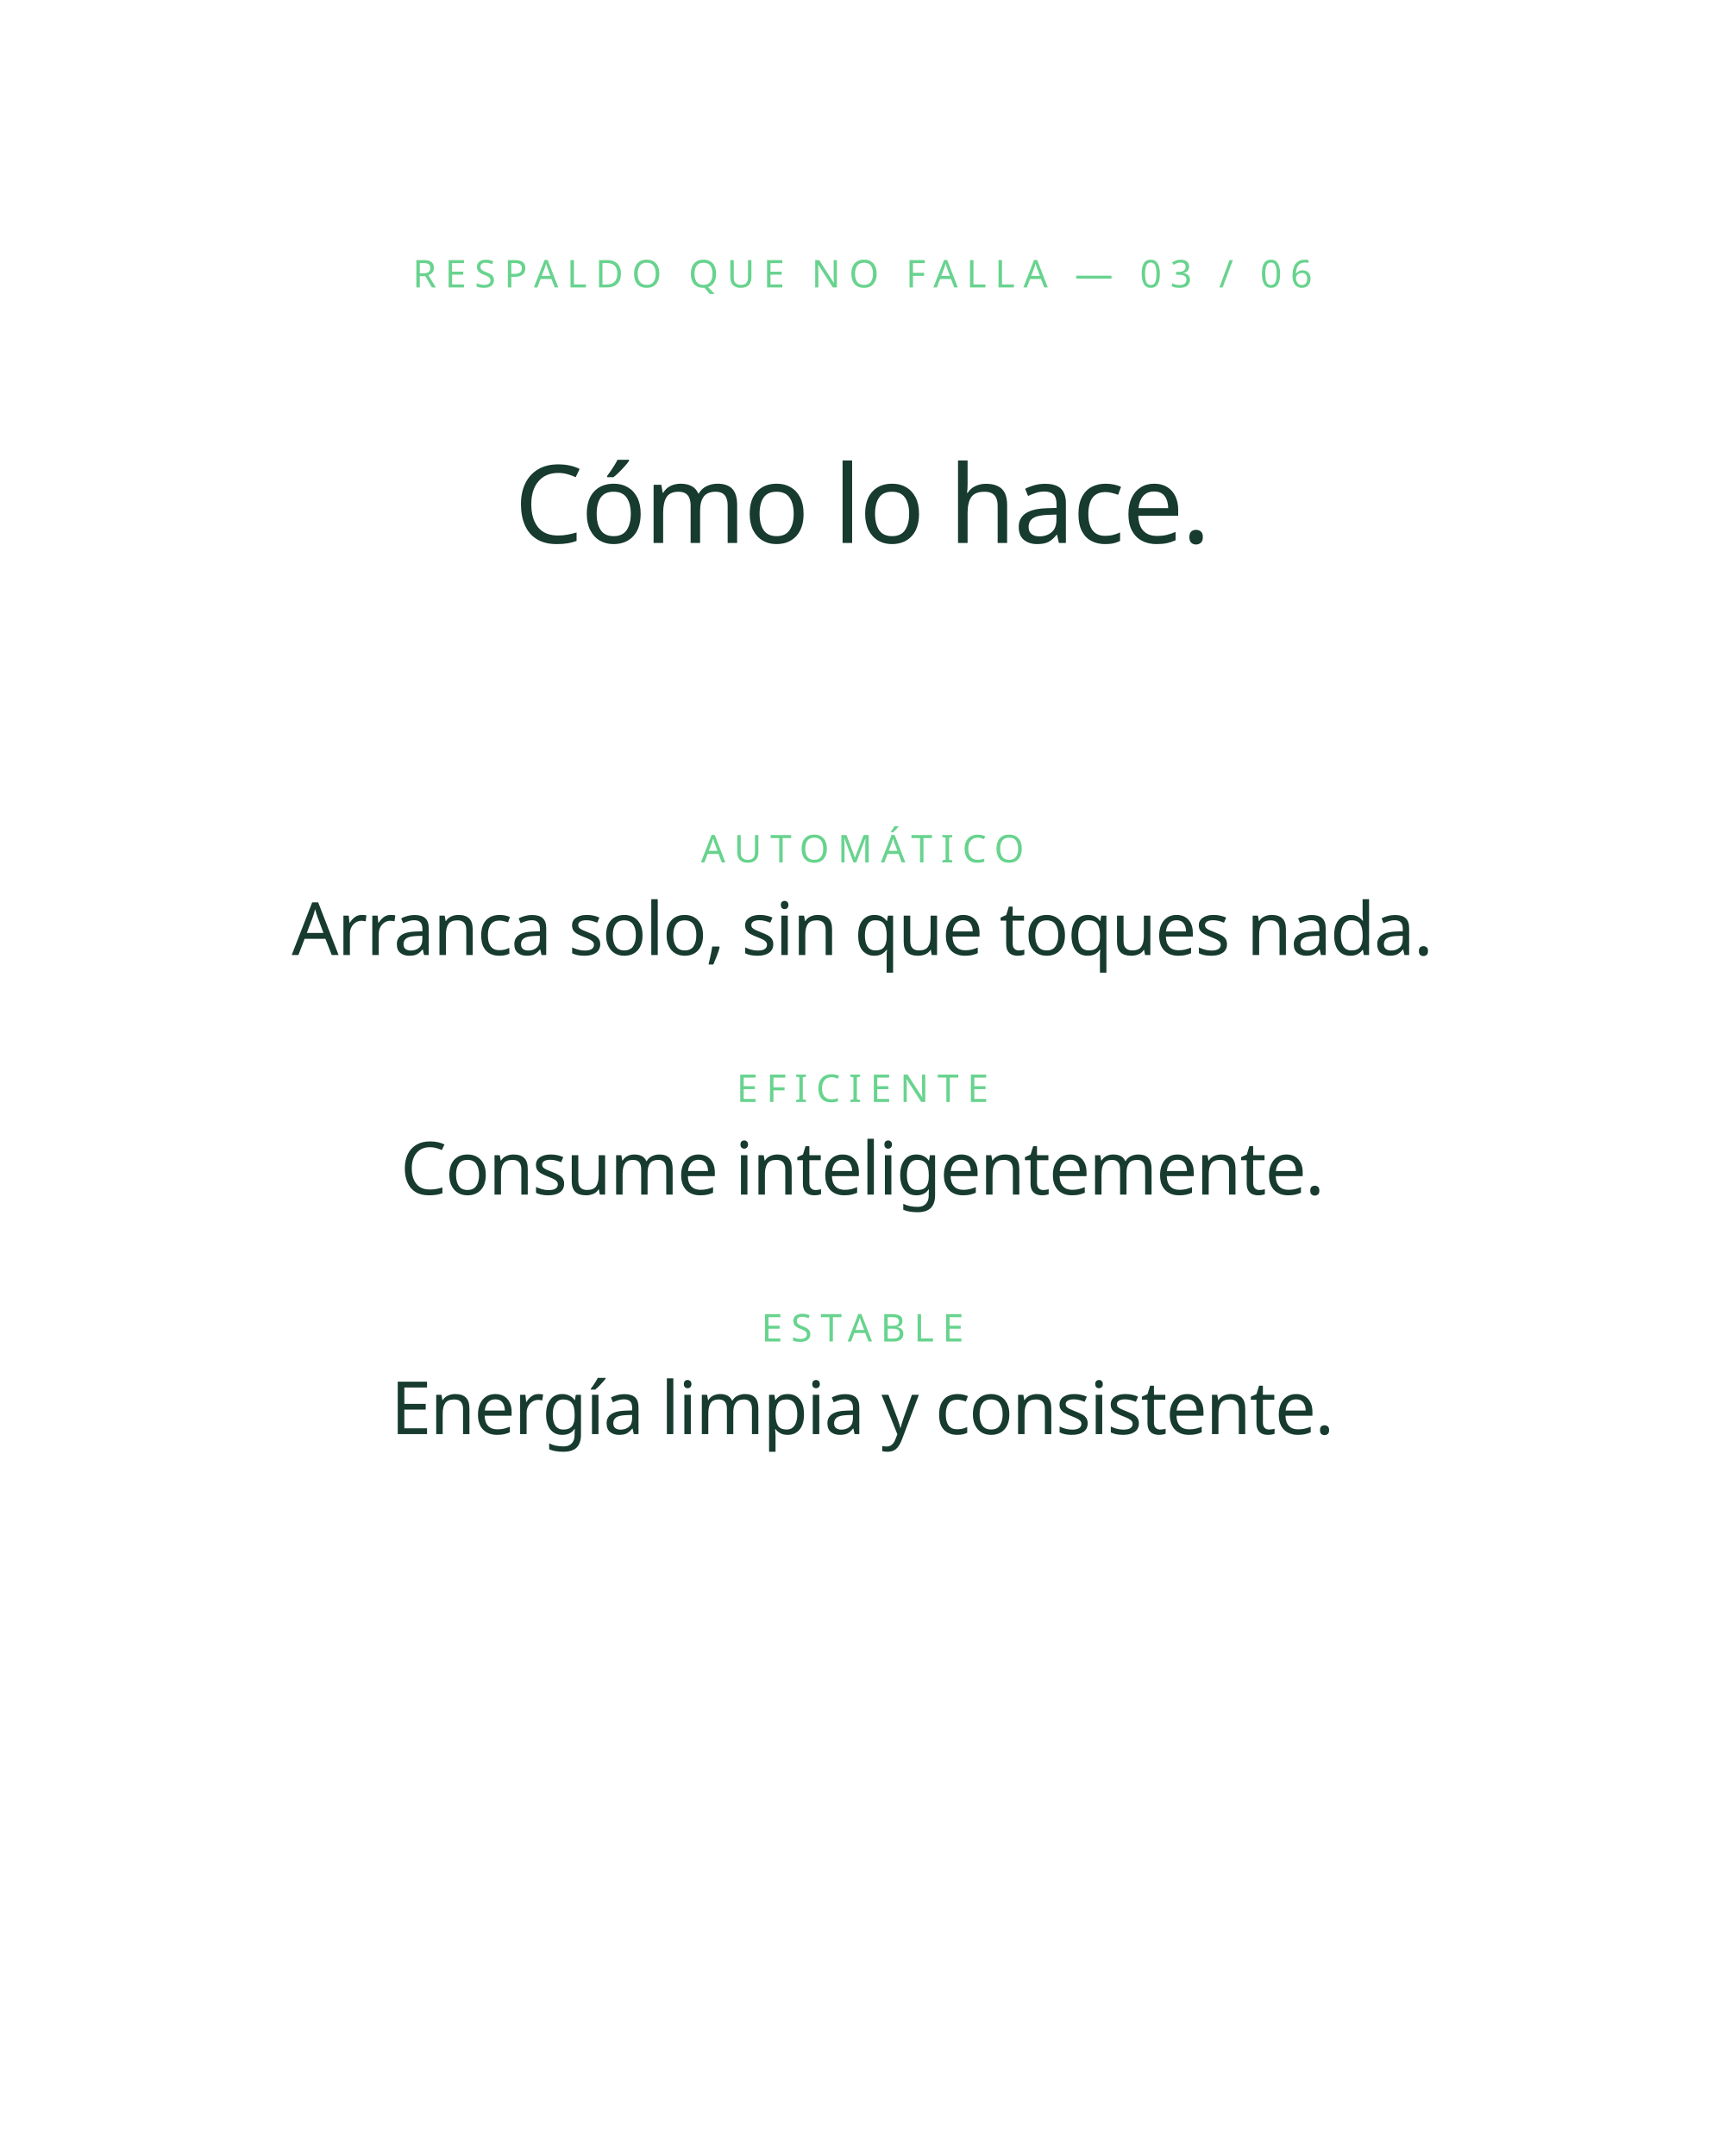
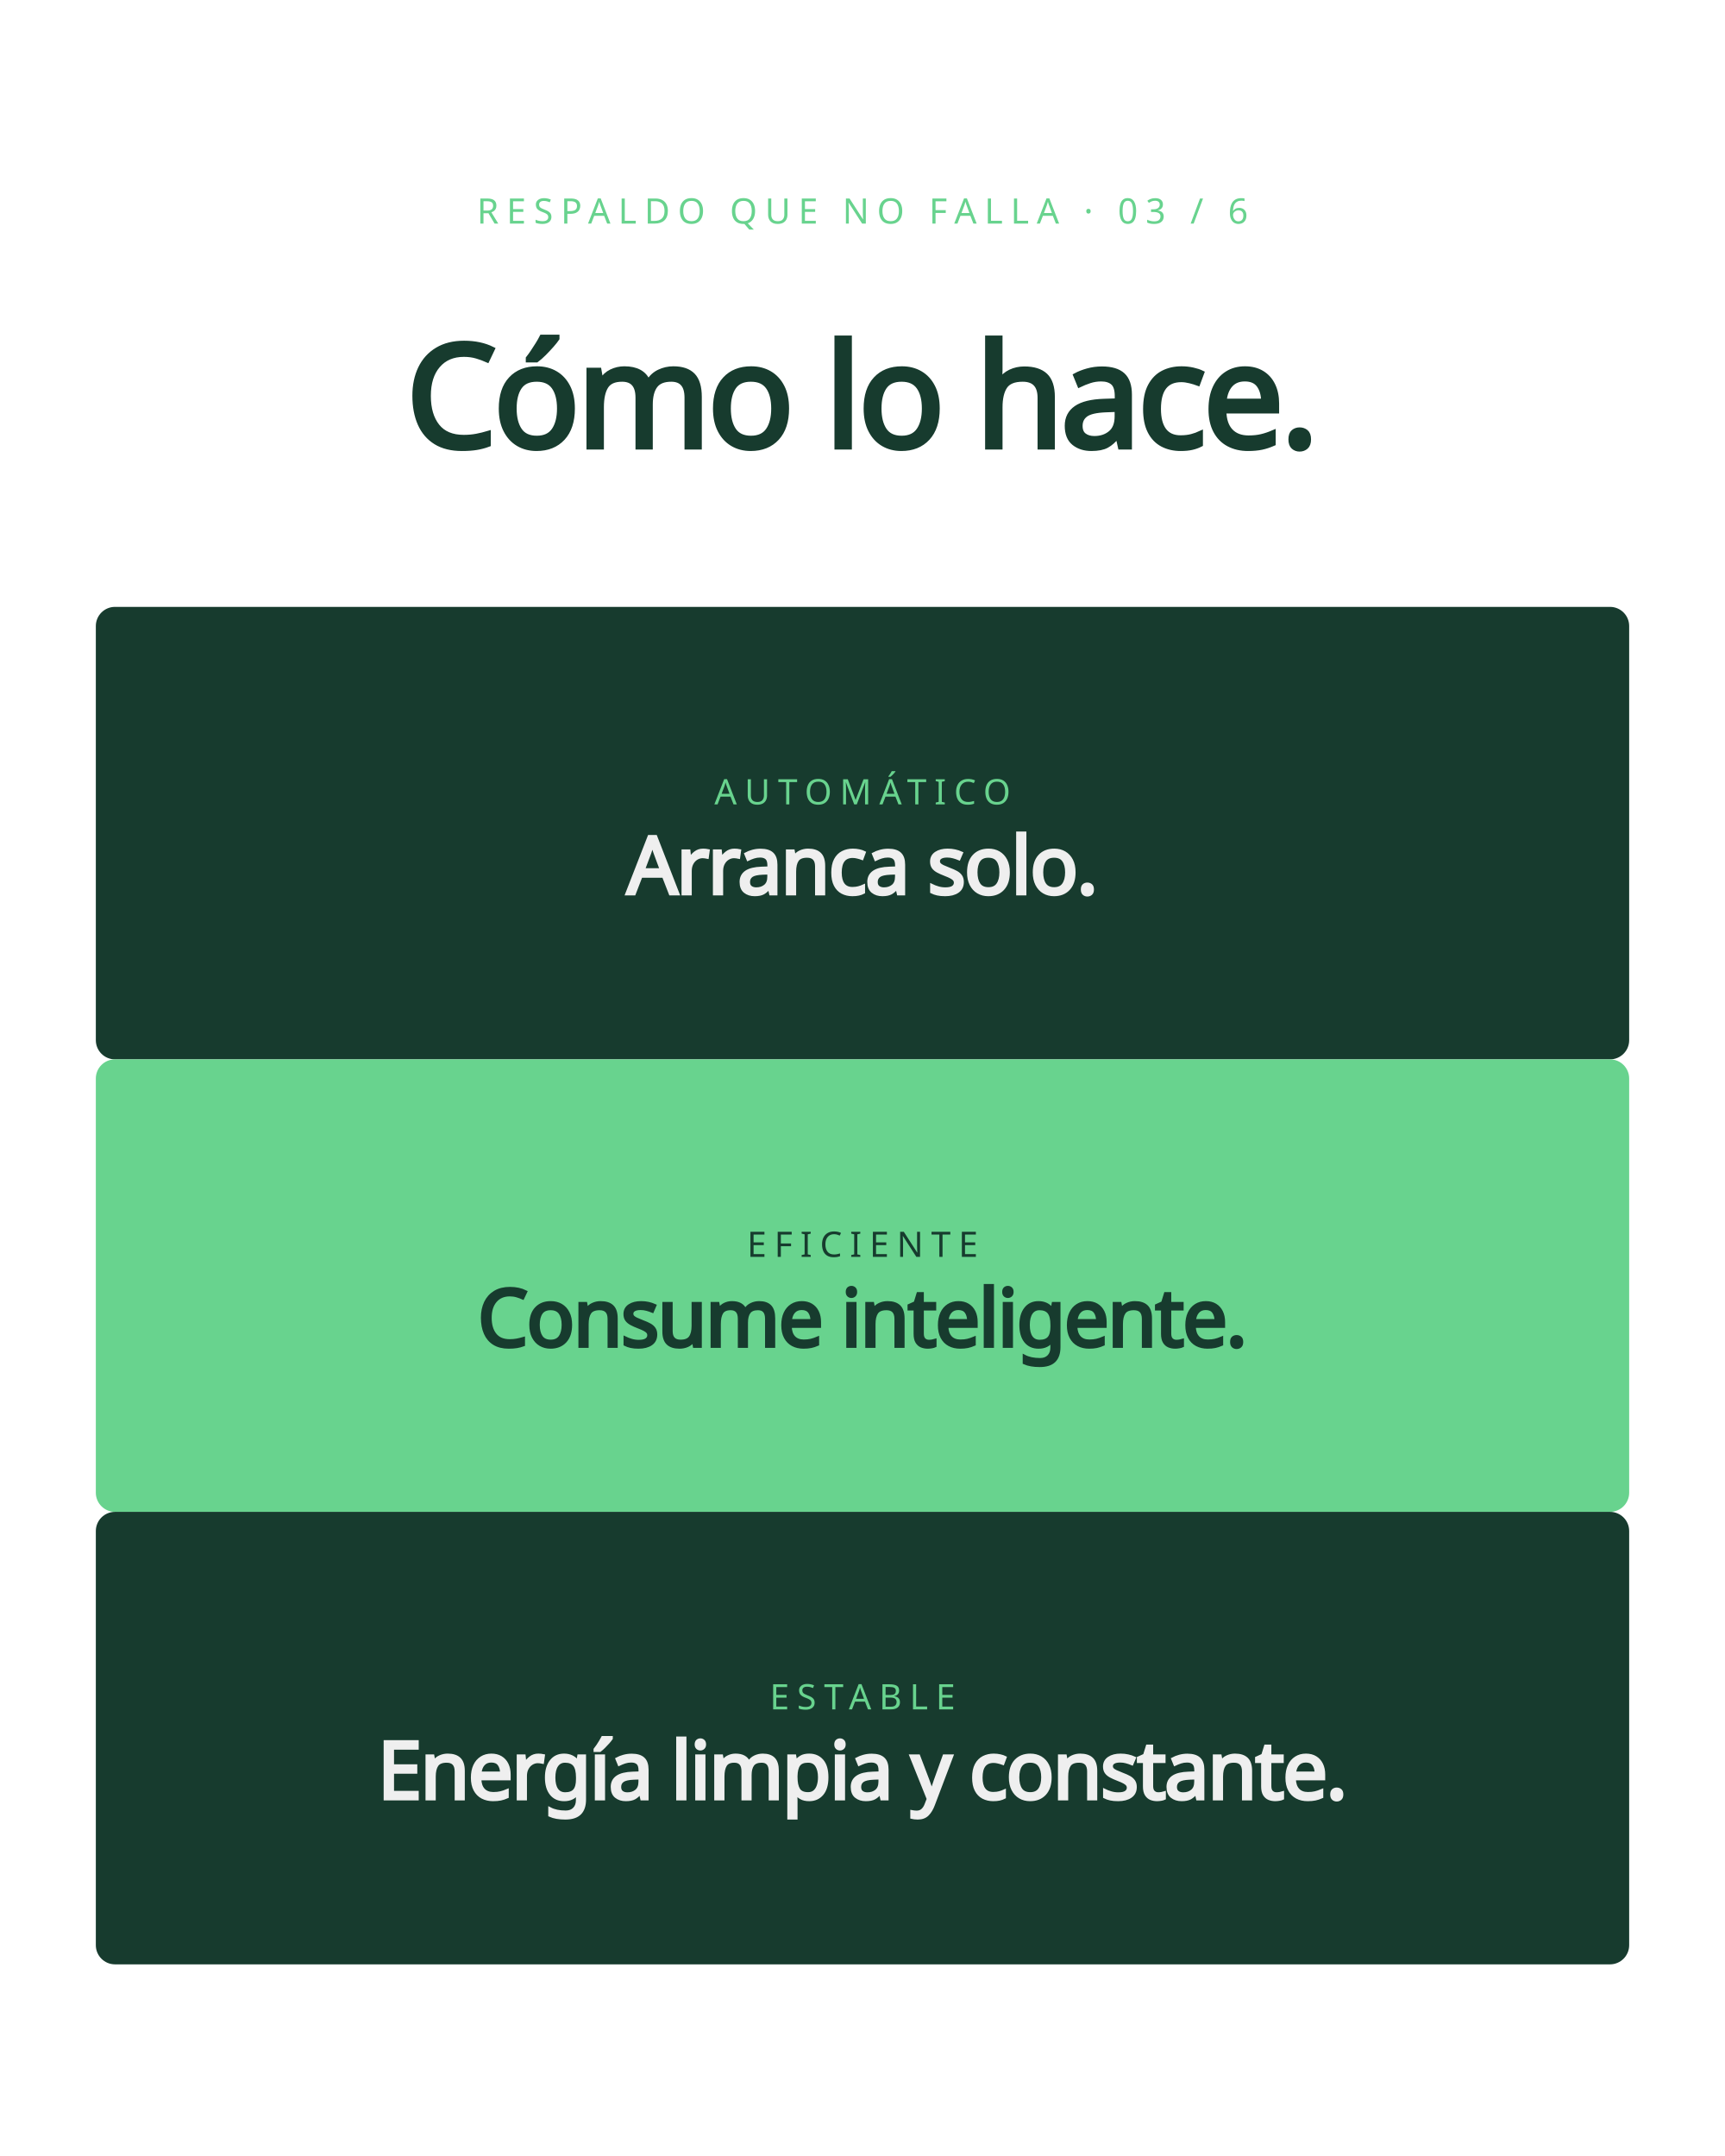
<svg xmlns="http://www.w3.org/2000/svg" width="1080" height="1350" viewBox="0 0 1080 1350">
  <rect width="1080" height="1350" fill="#FFFFFF" />
-   <text x="540.0" y="180" font-family="Neue Haas Grotesk Display Pro" font-weight="500" font-size="24" fill="#68D38E" text-anchor="middle" letter-spacing="0.22em">RESPALDO QUE NO FALLA — 03 / 06</text>
-   <text x="540.0" y="340" font-family="Neue Haas Grotesk Display Pro" font-weight="500" font-size="68" fill="#173B2E" text-anchor="middle" letter-spacing="-0.02em">Cómo lo hace.</text>
-   <text x="540.0" y="540" font-family="Neue Haas Grotesk Display Pro" font-weight="500" font-size="24" fill="#68D38E" text-anchor="middle" letter-spacing="0.22em">AUTOMÁTICO</text>
-   <text x="540.0" y="598" font-family="Neue Haas Grotesk Display Pro" font-weight="500" font-size="46" fill="#173B2E" text-anchor="middle" letter-spacing="-0.02em">Arranca solo, sin que toques nada.</text>
-   <text x="540.0" y="690" font-family="Neue Haas Grotesk Display Pro" font-weight="500" font-size="24" fill="#68D38E" text-anchor="middle" letter-spacing="0.22em">EFICIENTE</text>
-   <text x="540.0" y="748" font-family="Neue Haas Grotesk Display Pro" font-weight="500" font-size="46" fill="#173B2E" text-anchor="middle" letter-spacing="-0.02em">Consume inteligentemente.</text>
-   <text x="540.0" y="840" font-family="Neue Haas Grotesk Display Pro" font-weight="500" font-size="24" fill="#68D38E" text-anchor="middle" letter-spacing="0.22em">ESTABLE</text>
-   <text x="540.0" y="898" font-family="Neue Haas Grotesk Display Pro" font-weight="500" font-size="46" fill="#173B2E" text-anchor="middle" letter-spacing="-0.02em">Energía limpia y consistente.</text>
+   <text x="540.0" y="140" font-family="Neue Haas Grotesk Display Pro" font-weight="500" font-size="22" fill="#68D38E" text-anchor="middle" letter-spacing="0.22em">RESPALDO QUE NO FALLA  ·  03 / 6</text>
+   <text x="540.0" y="280" font-family="Neue Haas Grotesk Display Pro" font-weight="500" font-size="90" fill="#173B2E" stroke="#173B2E" stroke-width="3" text-anchor="middle" letter-spacing="-0.025em">Cómo lo hace.</text>
+   <rect x="60" y="380.0" width="960" height="283.333" fill="#173B2E" rx="12" />
+   <text x="540.0" y="503.667" font-family="Neue Haas Grotesk Display Pro" font-weight="500" font-size="22" fill="#68D38E" text-anchor="middle" letter-spacing="0.22em">AUTOMÁTICO</text>
+   <text x="540.0" y="559.667" font-family="Neue Haas Grotesk Display Pro" font-weight="500" font-size="50" fill="#EFEFEF" stroke="#EFEFEF" stroke-width="2" text-anchor="middle" letter-spacing="-0.02em">Arranca solo.</text>
+   <rect x="60" y="663.333" width="960" height="283.333" fill="#68D38E" rx="12" />
+   <text x="540.0" y="787" font-family="Neue Haas Grotesk Display Pro" font-weight="500" font-size="22" fill="#173B2E" text-anchor="middle" letter-spacing="0.22em">EFICIENTE</text>
+   <text x="540.0" y="843" font-family="Neue Haas Grotesk Display Pro" font-weight="500" font-size="50" fill="#173B2E" stroke="#173B2E" stroke-width="2" text-anchor="middle" letter-spacing="-0.02em">Consume inteligente.</text>
+   <rect x="60" y="946.667" width="960" height="283.333" fill="#173B2E" rx="12" />
+   <text x="540.0" y="1070.333" font-family="Neue Haas Grotesk Display Pro" font-weight="500" font-size="22" fill="#68D38E" text-anchor="middle" letter-spacing="0.22em">ESTABLE</text>
+   <text x="540.0" y="1126.333" font-family="Neue Haas Grotesk Display Pro" font-weight="500" font-size="50" fill="#EFEFEF" stroke="#EFEFEF" stroke-width="2" text-anchor="middle" letter-spacing="-0.02em">Energía limpia y constante.</text>
</svg>
